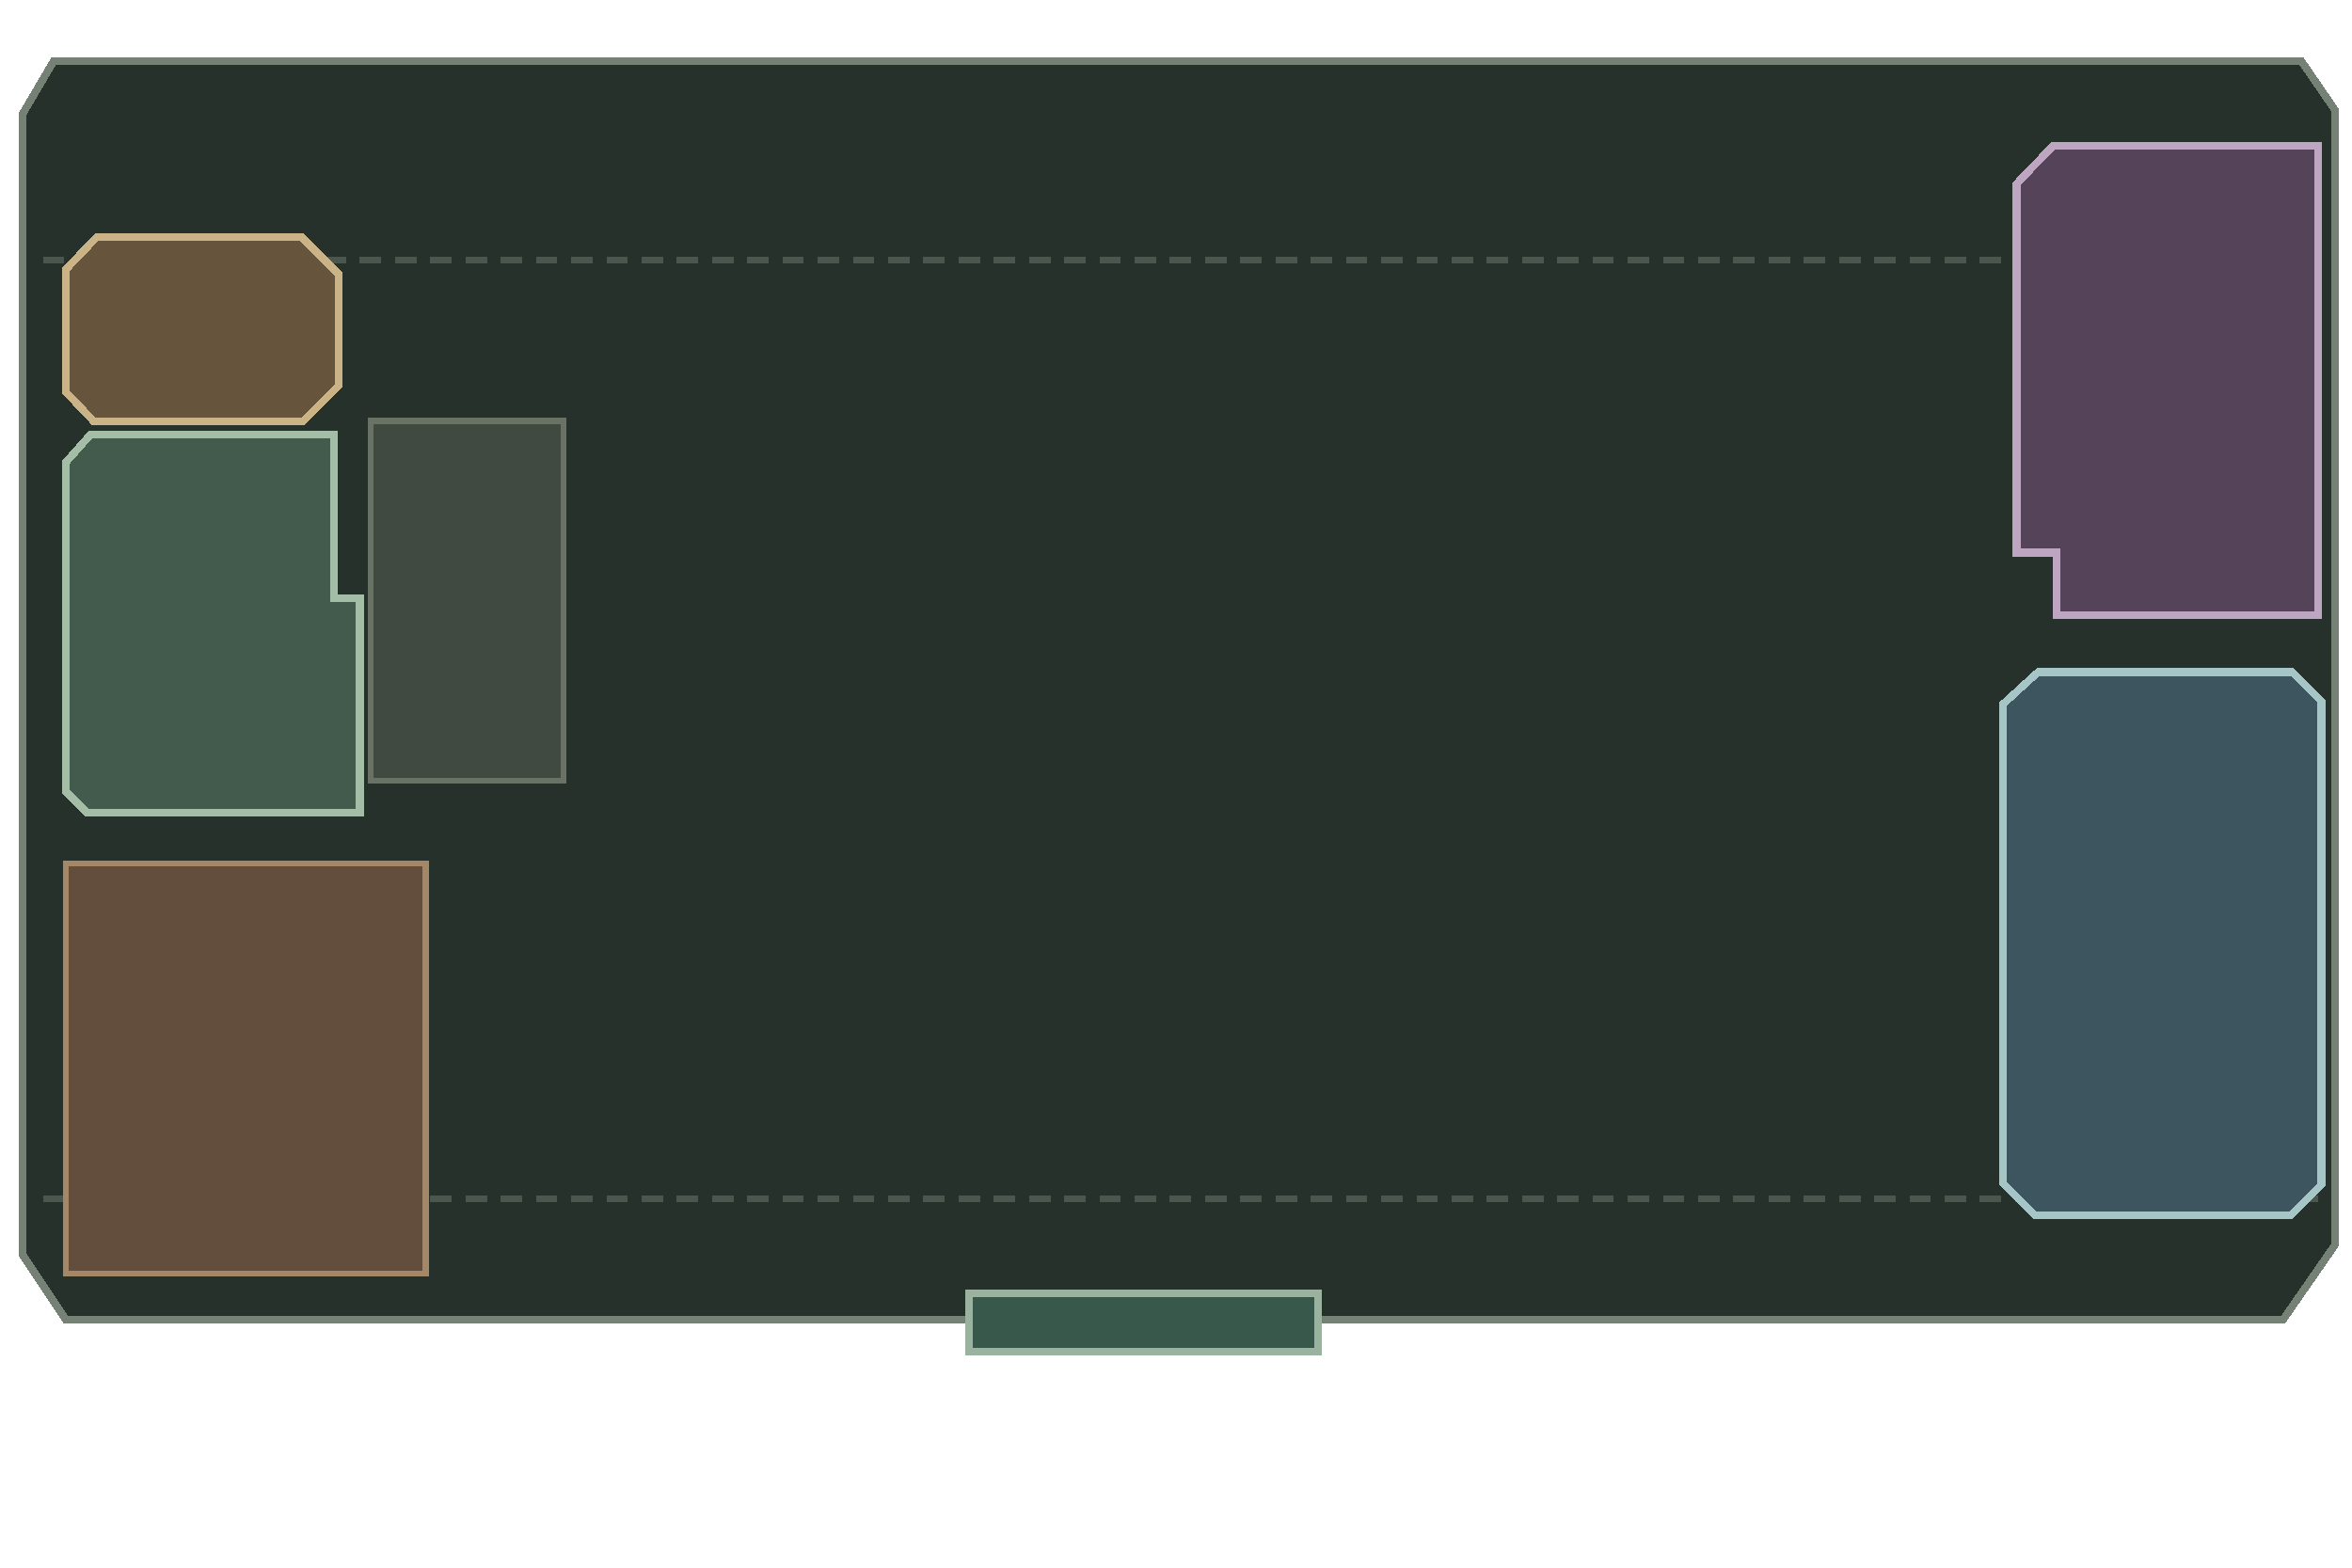
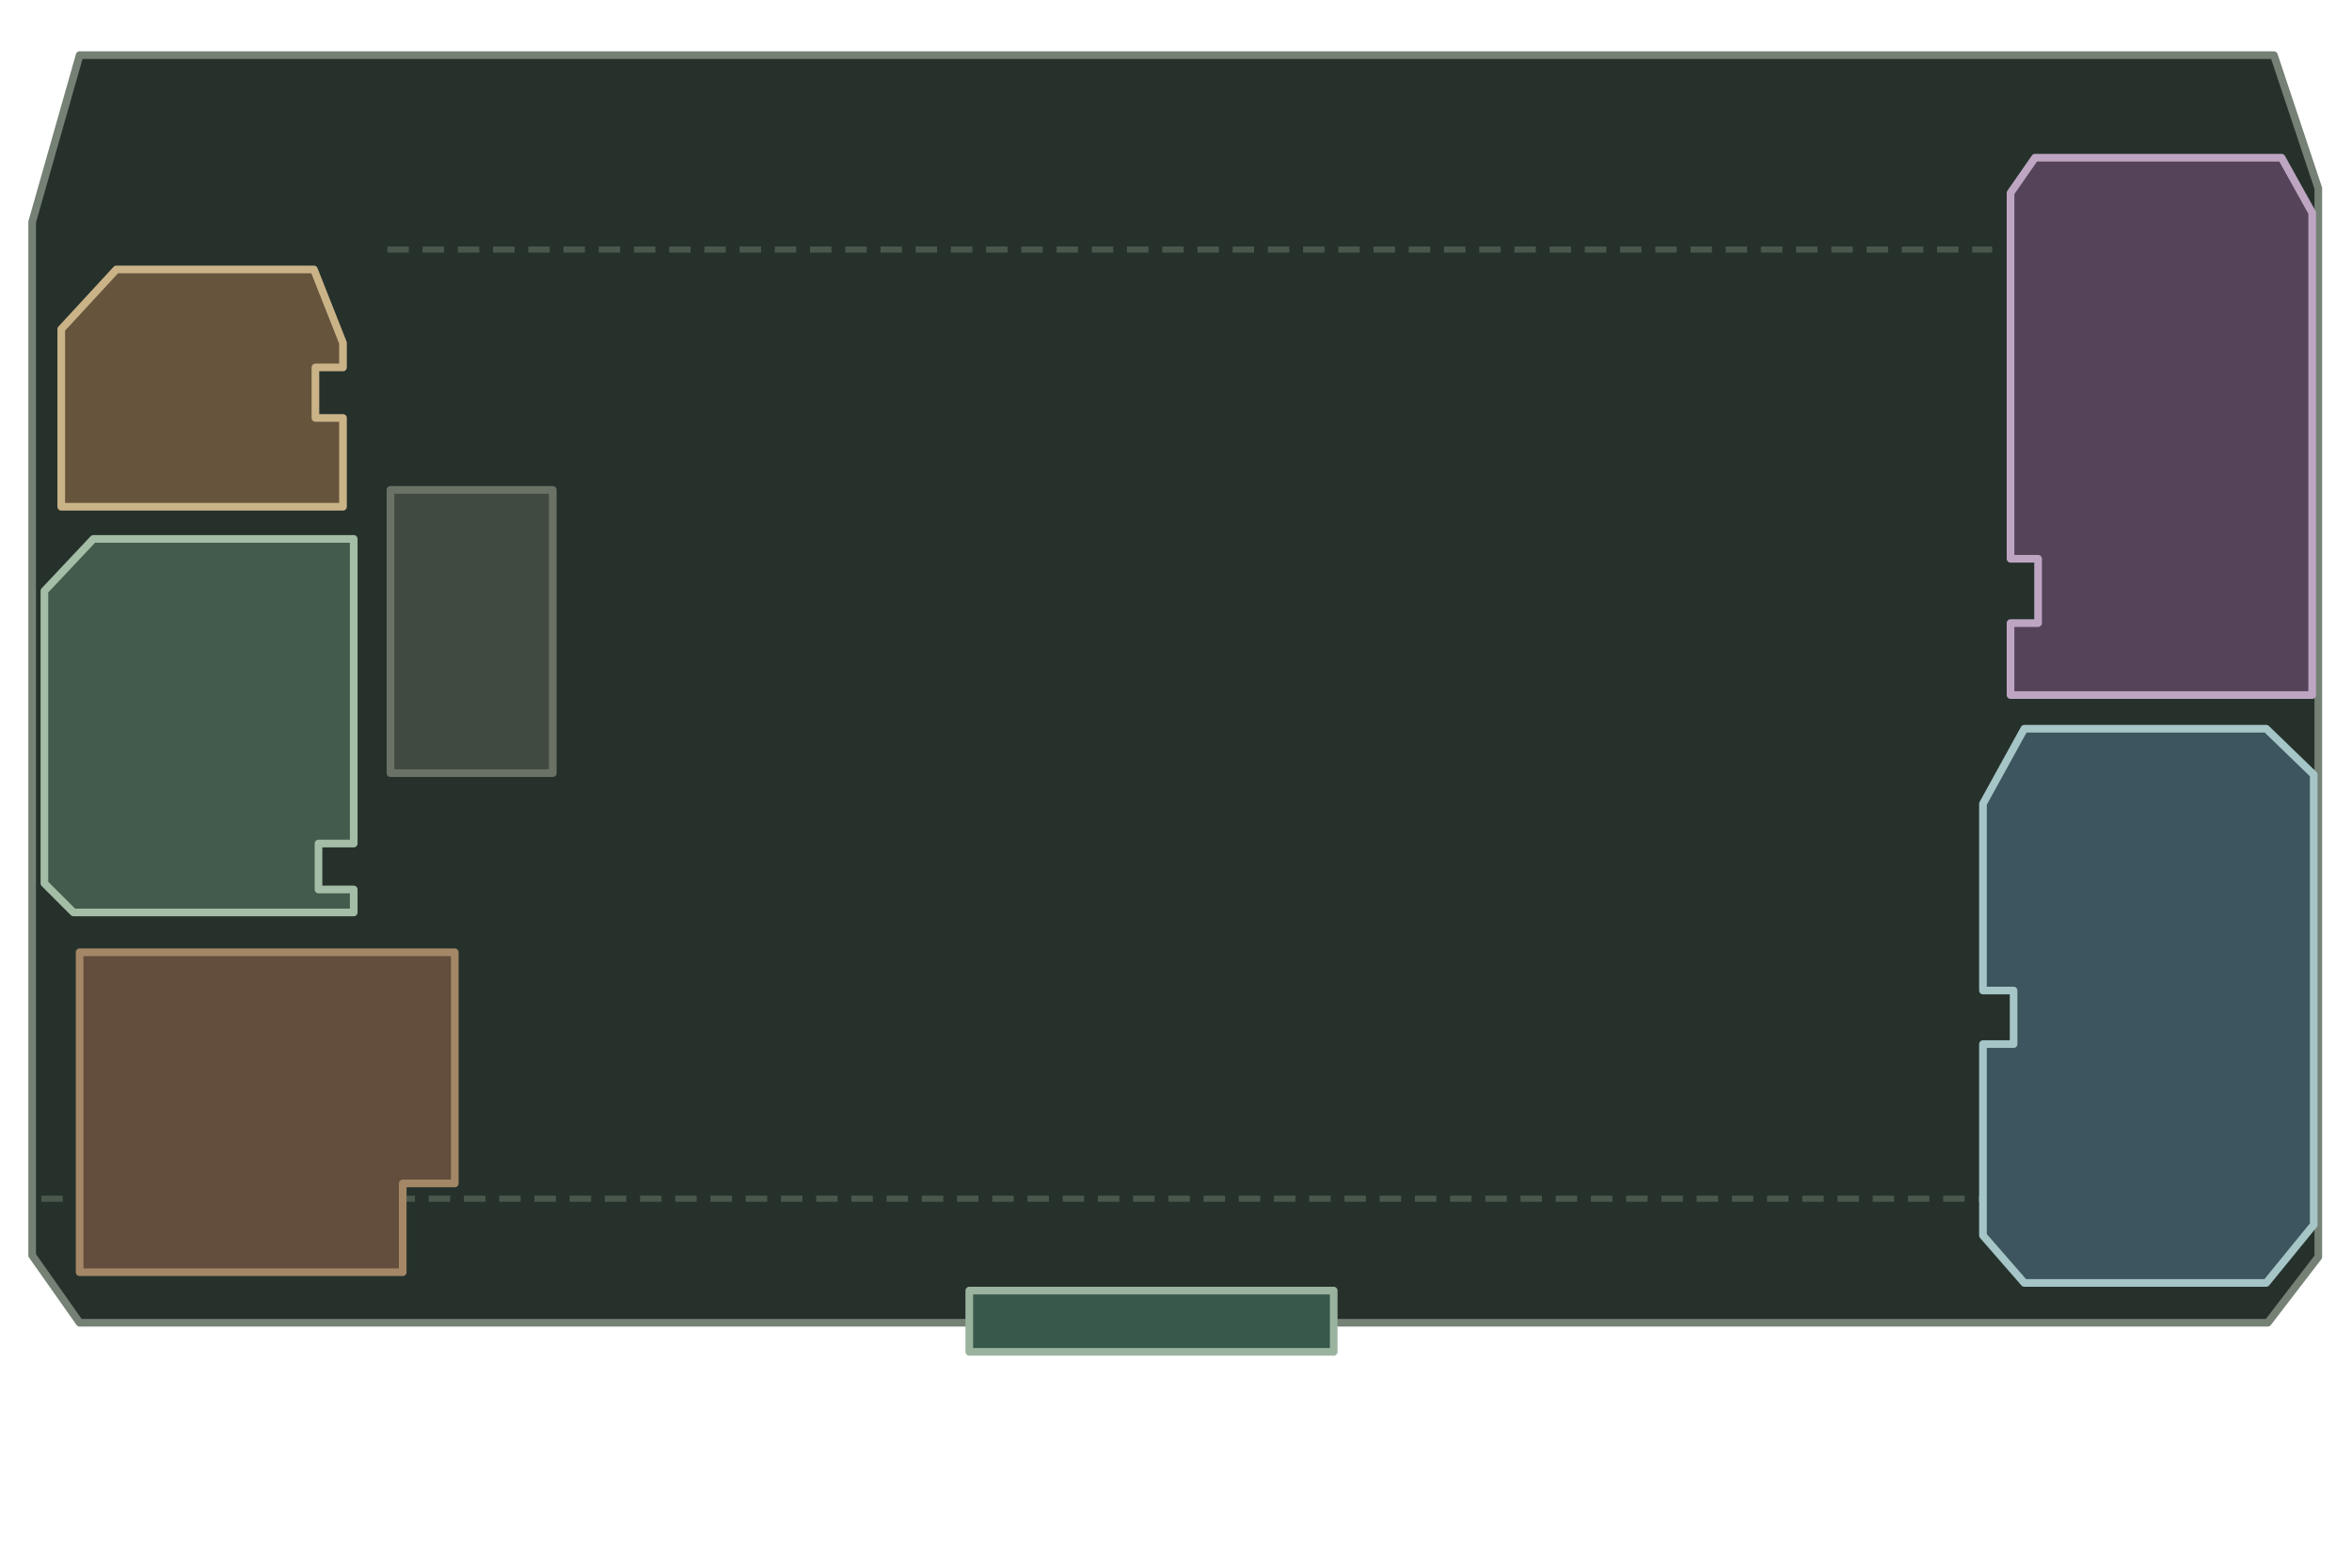
- <svg xmlns="http://www.w3.org/2000/svg" viewBox="0 0 1536 1024" shape-rendering="crispEdges">
-   <defs>
-     <path id="solo-shape" d="M63 155H197L221 179V252L198 275H61L43 256V176Z" />
-     <path id="duo-shape" d="M59 284H218V391H235V531H57L43 517V302Z" />
-     <path id="team-shape" d="M1341 95H1514V402H1343V361H1317V120Z" />
-     <path id="squad-shape" d="M1331 439H1497L1516 458V774L1496 794H1329L1308 773V460Z" />
-     <pattern id="room-tile" width="24" height="24" patternUnits="userSpaceOnUse">
-       <path d="M0 0H24V24H0Z" fill="#e5cbaa" opacity=".12" />
-       <path d="M0 23H24V24H0ZM23 0H24V24H23Z" fill="#2c261f" opacity=".36" />
-       <path d="M0 1H22V2H0Z" fill="#f1dfc1" opacity=".19" />
-     </pattern>
-     <g id="monitor">
-       <path d="M0 0H43V24H0ZM17 23H25V29H17Z" fill="#312a29" />
-       <path d="M2 2H41V21H2Z" fill="#635a58" />
-       <path d="M4 4H39V18H4Z" fill="#1c2528" />
-       <path d="M35 6H37V8H35Z" fill="#aabda7" />
-       <path d="M11 29H31V31H11Z" fill="#d0b8a1" />
-     </g>
-     <g id="chair">
-       <path d="M8 1H28L35 8V25L28 33H8L1 25V8Z" fill="#403833" />
-       <path d="M8 4H27L31 9V23L26 28H9L5 24V10Z" fill="currentColor" />
-       <path d="M8 5H26V8H8Z" fill="#e8dbc6" opacity=".5" />
-       <path d="M15 30H22V36H29V39H8V36H15Z" fill="#463d37" />
-     </g>
-     <g id="plant">
-       <path d="M6 19H24L21 32H9Z" fill="#b49b79" />
-       <path d="M7 20H23V23H7Z" fill="#e8cfaa" />
-       <path d="M13 2H17V8H23V4H28V12H22V18H17V22H13V18H7V14H2V7H8V10H13Z" fill="#849372" />
-       <path d="M14 4H17V11H14ZM4 9H8V12H4ZM24 6H27V10H24Z" fill="#bdc392" />
-     </g>
-     <g id="wall-lamp">
-       <path d="M0 0H11V21H0Z" fill="#66504a" />
-       <path d="M2 2H9V19H2Z" fill="#fff0bc" />
-       <path d="M4 4H7V17H4Z" fill="#fff9df" />
-     </g>
-   </defs>
-   <g id="rendered-rooms">
-     <path d="M43 151H226V283H43ZM43 277H232V538H43ZM1318 92H1515V431H1318ZM1311 430H1517V801H1311Z" fill="#4c4039" />
-     <path d="M48 156H220V278H48ZM48 282H226V533H48ZM1323 97H1510V426H1323ZM1316 435H1512V796H1316Z" fill="#776456" />
-     <path d="M50 280H224V288H50ZM1325 410H1505V426H1325Z" fill="#99806a" opacity=".54" />
-     <g>
-       <use href="#solo-shape" fill="#a28366" stroke="#322725" stroke-width="5" />
-       <use href="#solo-shape" fill="url(#room-tile)" />
-       <path d="M60 179L70 165H194L211 183V196H60Z" fill="#57463c" />
-       <path d="M68 171H191V175H68Z" fill="#e0bc88" />
-       <path d="M80 194H182V218H80Z" fill="#695149" stroke="#4a3932" stroke-width="3" />
-       <path d="M82 195H179V198H82Z" fill="#d2a77f" />
-       <use href="#monitor" x="109" y="184" />
-       <use href="#chair" x="112" y="221" color="#c6ad90" />
-       <use href="#plant" x="51" y="227" />
-       <path d="M212 199H222V227H212Z" fill="#ead2a3" />
-       <path d="M215 202H219V224H215Z" fill="#fff1c9" />
-     </g>
-     <g>
-       <use href="#duo-shape" fill="#7a8a72" stroke="#302a28" stroke-width="5" />
-       <use href="#duo-shape" fill="url(#room-tile)" />
-       <path d="M55 304L65 293H208V312H55Z" fill="#465348" />
-       <path d="M67 299H201V304H67Z" fill="#c0ccac" />
-       <path d="M65 331H200V355H65ZM65 415H209V440H65Z" fill="#66564c" stroke="#443b32" stroke-width="3" />
-       <path d="M69 333H196V337H69ZM69 417H206V421H69Z" fill="#ae9b7c" />
-       <use href="#monitor" x="114" y="322" />
-       <use href="#monitor" x="127" y="406" />
-       <use href="#chair" x="117" y="357" color="#c2c8a7" />
-       <use href="#chair" x="131" y="444" color="#bac9b2" />
-       <path d="M64 486H119V516H64Z" fill="#4b594a" stroke="#303c32" stroke-width="3" />
-       <path d="M68 490H114V500H68ZM68 503H114V512H68Z" fill="#a8b497" />
-       <use href="#plant" x="182" y="477" />
-       <path d="M226 486H237V518H226Z" fill="#d4e1b8" />
-     </g>
-     <g>
-       <use href="#team-shape" fill="#8e7988" stroke="#352a31" stroke-width="5" />
-       <use href="#team-shape" fill="url(#room-tile)" />
-       <path d="M1332 123L1348 104H1507V131H1332Z" fill="#53444f" />
-       <path d="M1353 112H1497V117H1353Z" fill="#d8b8d0" />
-       <path d="M1428 137H1497V380H1428Z" fill="#6b555d" stroke="#42313e" stroke-width="4" />
-       <path d="M1431 139H1437V376H1431Z" fill="#c6a19d" />
-       <path d="M1431 181H1496M1431 229H1496M1431 277H1496M1431 325H1496" stroke="#42313e" stroke-width="3" />
-       <use href="#monitor" x="1444" y="142" />
-       <use href="#chair" x="1382" y="141" color="#cab3c8" />
-       <use href="#monitor" x="1444" y="190" />
-       <use href="#chair" x="1382" y="189" color="#c2aab8" />
-       <use href="#monitor" x="1444" y="238" />
-       <use href="#chair" x="1382" y="237" color="#d0bbc6" />
-       <use href="#monitor" x="1444" y="286" />
-       <use href="#chair" x="1382" y="285" color="#c2aab8" />
-       <use href="#monitor" x="1444" y="334" />
-       <use href="#chair" x="1382" y="333" color="#cab3c8" />
-       <use href="#plant" x="1343" y="146" />
-       <use href="#wall-lamp" x="1325" y="342" />
-       <path d="M1337 364H1351V397H1337Z" fill="#dbc4d5" />
-     </g>
-     <g>
-       <use href="#squad-shape" fill="#657a80" stroke="#2d3034" stroke-width="5" />
-       <use href="#squad-shape" fill="url(#room-tile)" />
-       <path d="M1322 462L1339 449H1493L1507 463V483H1322Z" fill="#42535c" />
-       <path d="M1340 457H1492V463H1340Z" fill="#b8d2d0" />
-       <path d="M1337 502H1490V541H1337ZM1337 589H1490V628H1337ZM1337 676H1490V715H1337Z" fill="#685b57" stroke="#3f3b3c" stroke-width="4" />
-       <path d="M1342 506H1486V510H1342ZM1342 593H1486V597H1342ZM1342 680H1486V684H1342Z" fill="#b09c90" />
-       <use href="#monitor" x="1349" y="496" />
-       <use href="#monitor" x="1436" y="496" />
-       <use href="#monitor" x="1349" y="583" />
-       <use href="#monitor" x="1436" y="583" />
-       <use href="#monitor" x="1349" y="670" />
-       <use href="#monitor" x="1436" y="670" />
-       <use href="#chair" x="1353" y="541" color="#aec1c1" />
-       <use href="#chair" x="1440" y="541" color="#b5b9cc" />
-       <use href="#chair" x="1353" y="628" color="#b5b9cc" />
-       <use href="#chair" x="1440" y="628" color="#aec1c1" />
-       <use href="#chair" x="1353" y="715" color="#aec1c1" />
-       <use href="#chair" x="1440" y="715" color="#b5b9cc" />
-       <path d="M1408 491H1417V745H1408Z" fill="#49616a" />
-       <path d="M1411 496H1414V741H1411Z" fill="#93b7bd" />
-       <path d="M1307 613H1320V650H1307Z" fill="#c4dddb" />
-       <use href="#wall-lamp" x="1496" y="739" />
-     </g>
-   </g>
-   <g id="floor-footprints">
-     <path d="M35 40H1503L1525 72V813L1491 862H43L15 820V74Z" fill="#26312c" stroke="#758175" stroke-width="5" />
-     <path d="M28 170H1514M28 783H1514" fill="none" stroke="#49574c" stroke-width="4" stroke-dasharray="14 9" />
-     <path d="M43 564H278V832H43Z" fill="#634e3d" stroke="#a48766" stroke-width="4" />
-     <path d="M242 275H368V510H242Z" fill="#414a40" stroke="#697265" stroke-width="4" />
-     <use href="#solo-shape" fill="#66543d" stroke="#cbb388" stroke-width="5" />
-     <use href="#duo-shape" fill="#425b4c" stroke="#a4bda6" stroke-width="5" />
-     <use href="#team-shape" fill="#554459" stroke="#bea6c3" stroke-width="5" />
-     <use href="#squad-shape" fill="#3d555e" stroke="#a5c5c7" stroke-width="5" />
-     <path d="M633 845H861V883H633Z" fill="#38584c" stroke="#9ab39f" stroke-width="5" />
+ <svg xmlns="http://www.w3.org/2000/svg" viewBox="0 0 1536 1024">
+   <g id="floor-footprints" stroke-width="5" stroke-linejoin="round">
+     <path d="M52 36H1485L1514 123V821L1481 864H52L21 820V145Z" fill="#26312c" stroke="#758175" />
+     <path d="M253 163H1301M27 783H1302" fill="none" stroke="#49574c" stroke-width="4" stroke-dasharray="14 9" />
+     <path d="M52 622H297V773H263V831H52Z" fill="#634e3d" stroke="#a48766" />
+     <path d="M255 320H361V505H255Z" fill="#414a40" stroke="#697265" />
+     <path d="M40 215L76 176H205L224 224V240H206V273H224V331H40Z" fill="#66543d" stroke="#cbb388" />
+     <path d="M29 386L61 352H231V551H208V581H231V596H48L29 577Z" fill="#425b4c" stroke="#a4bda6" />
+     <path d="M1329 103H1490L1510 139V454H1313V407H1331V365H1313V126Z" fill="#554459" stroke="#bea6c3" />
+     <path d="M1322 476H1480L1511 506V800L1480 838H1322L1295 807V682H1315V647H1295V525Z" fill="#3d555e" stroke="#a5c5c7" />
+     <path d="M633 843H871V883H633Z" fill="#38584c" stroke="#9ab39f" />
  </g>
</svg>
